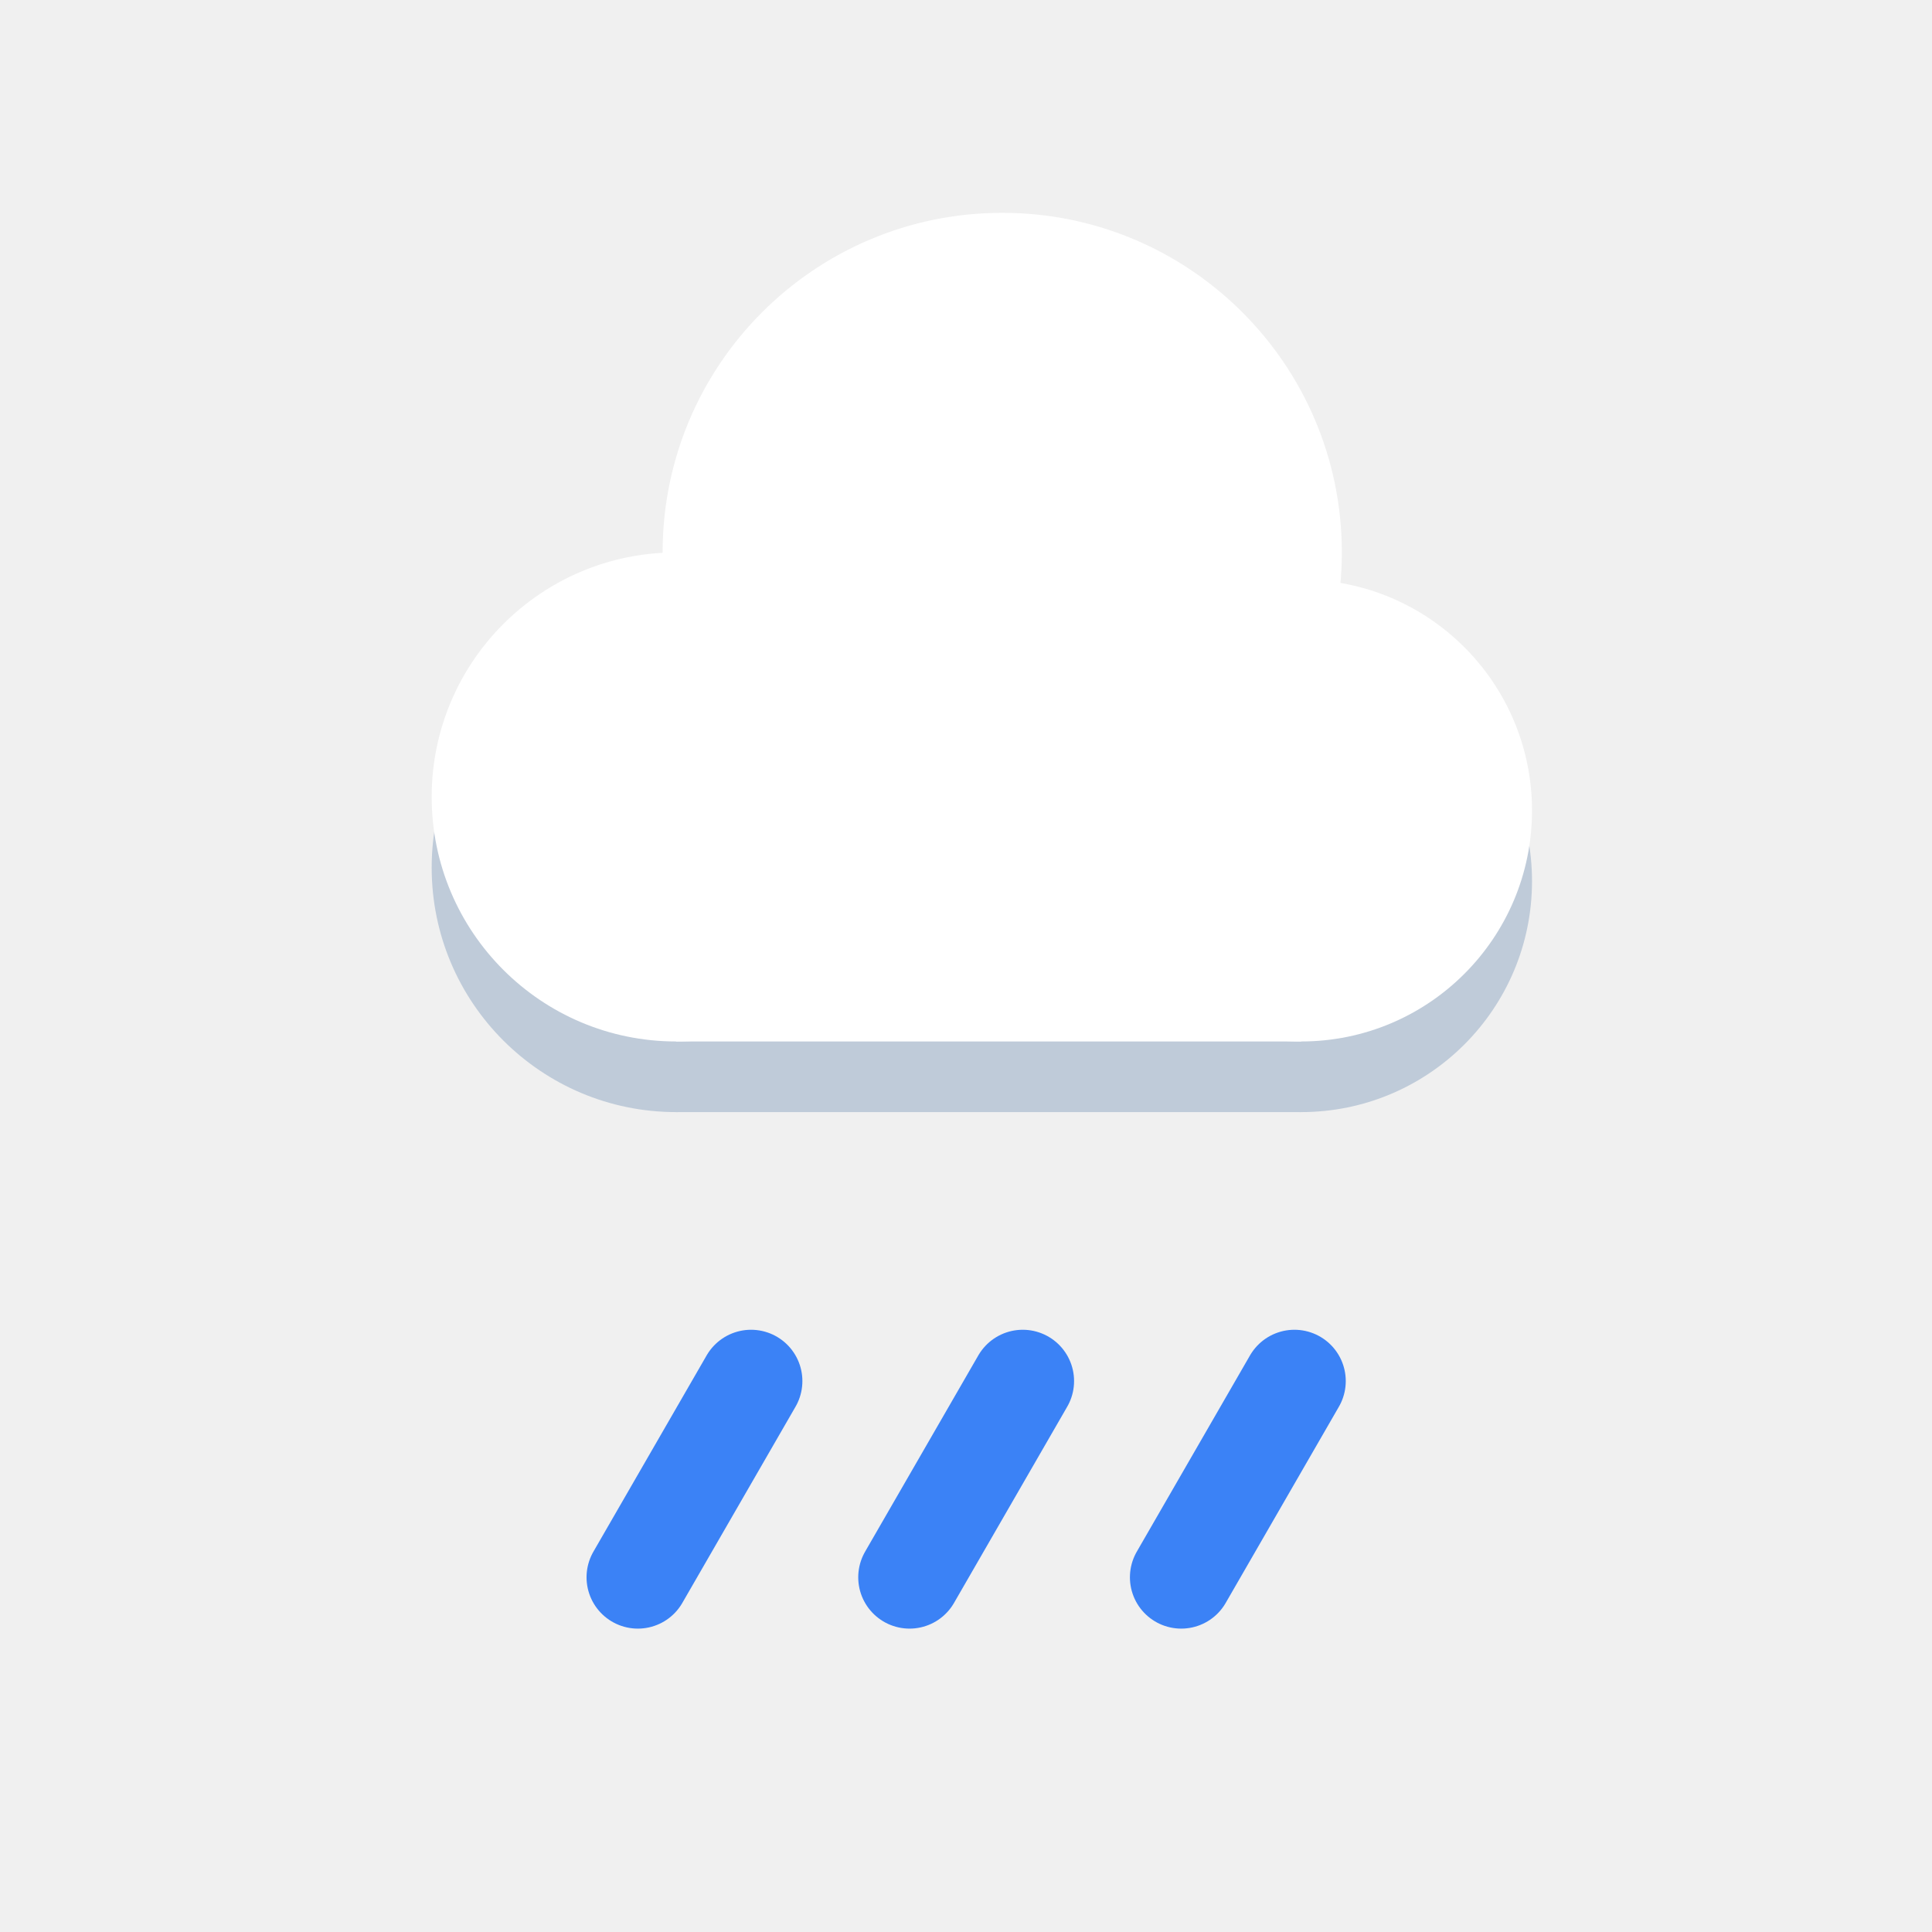
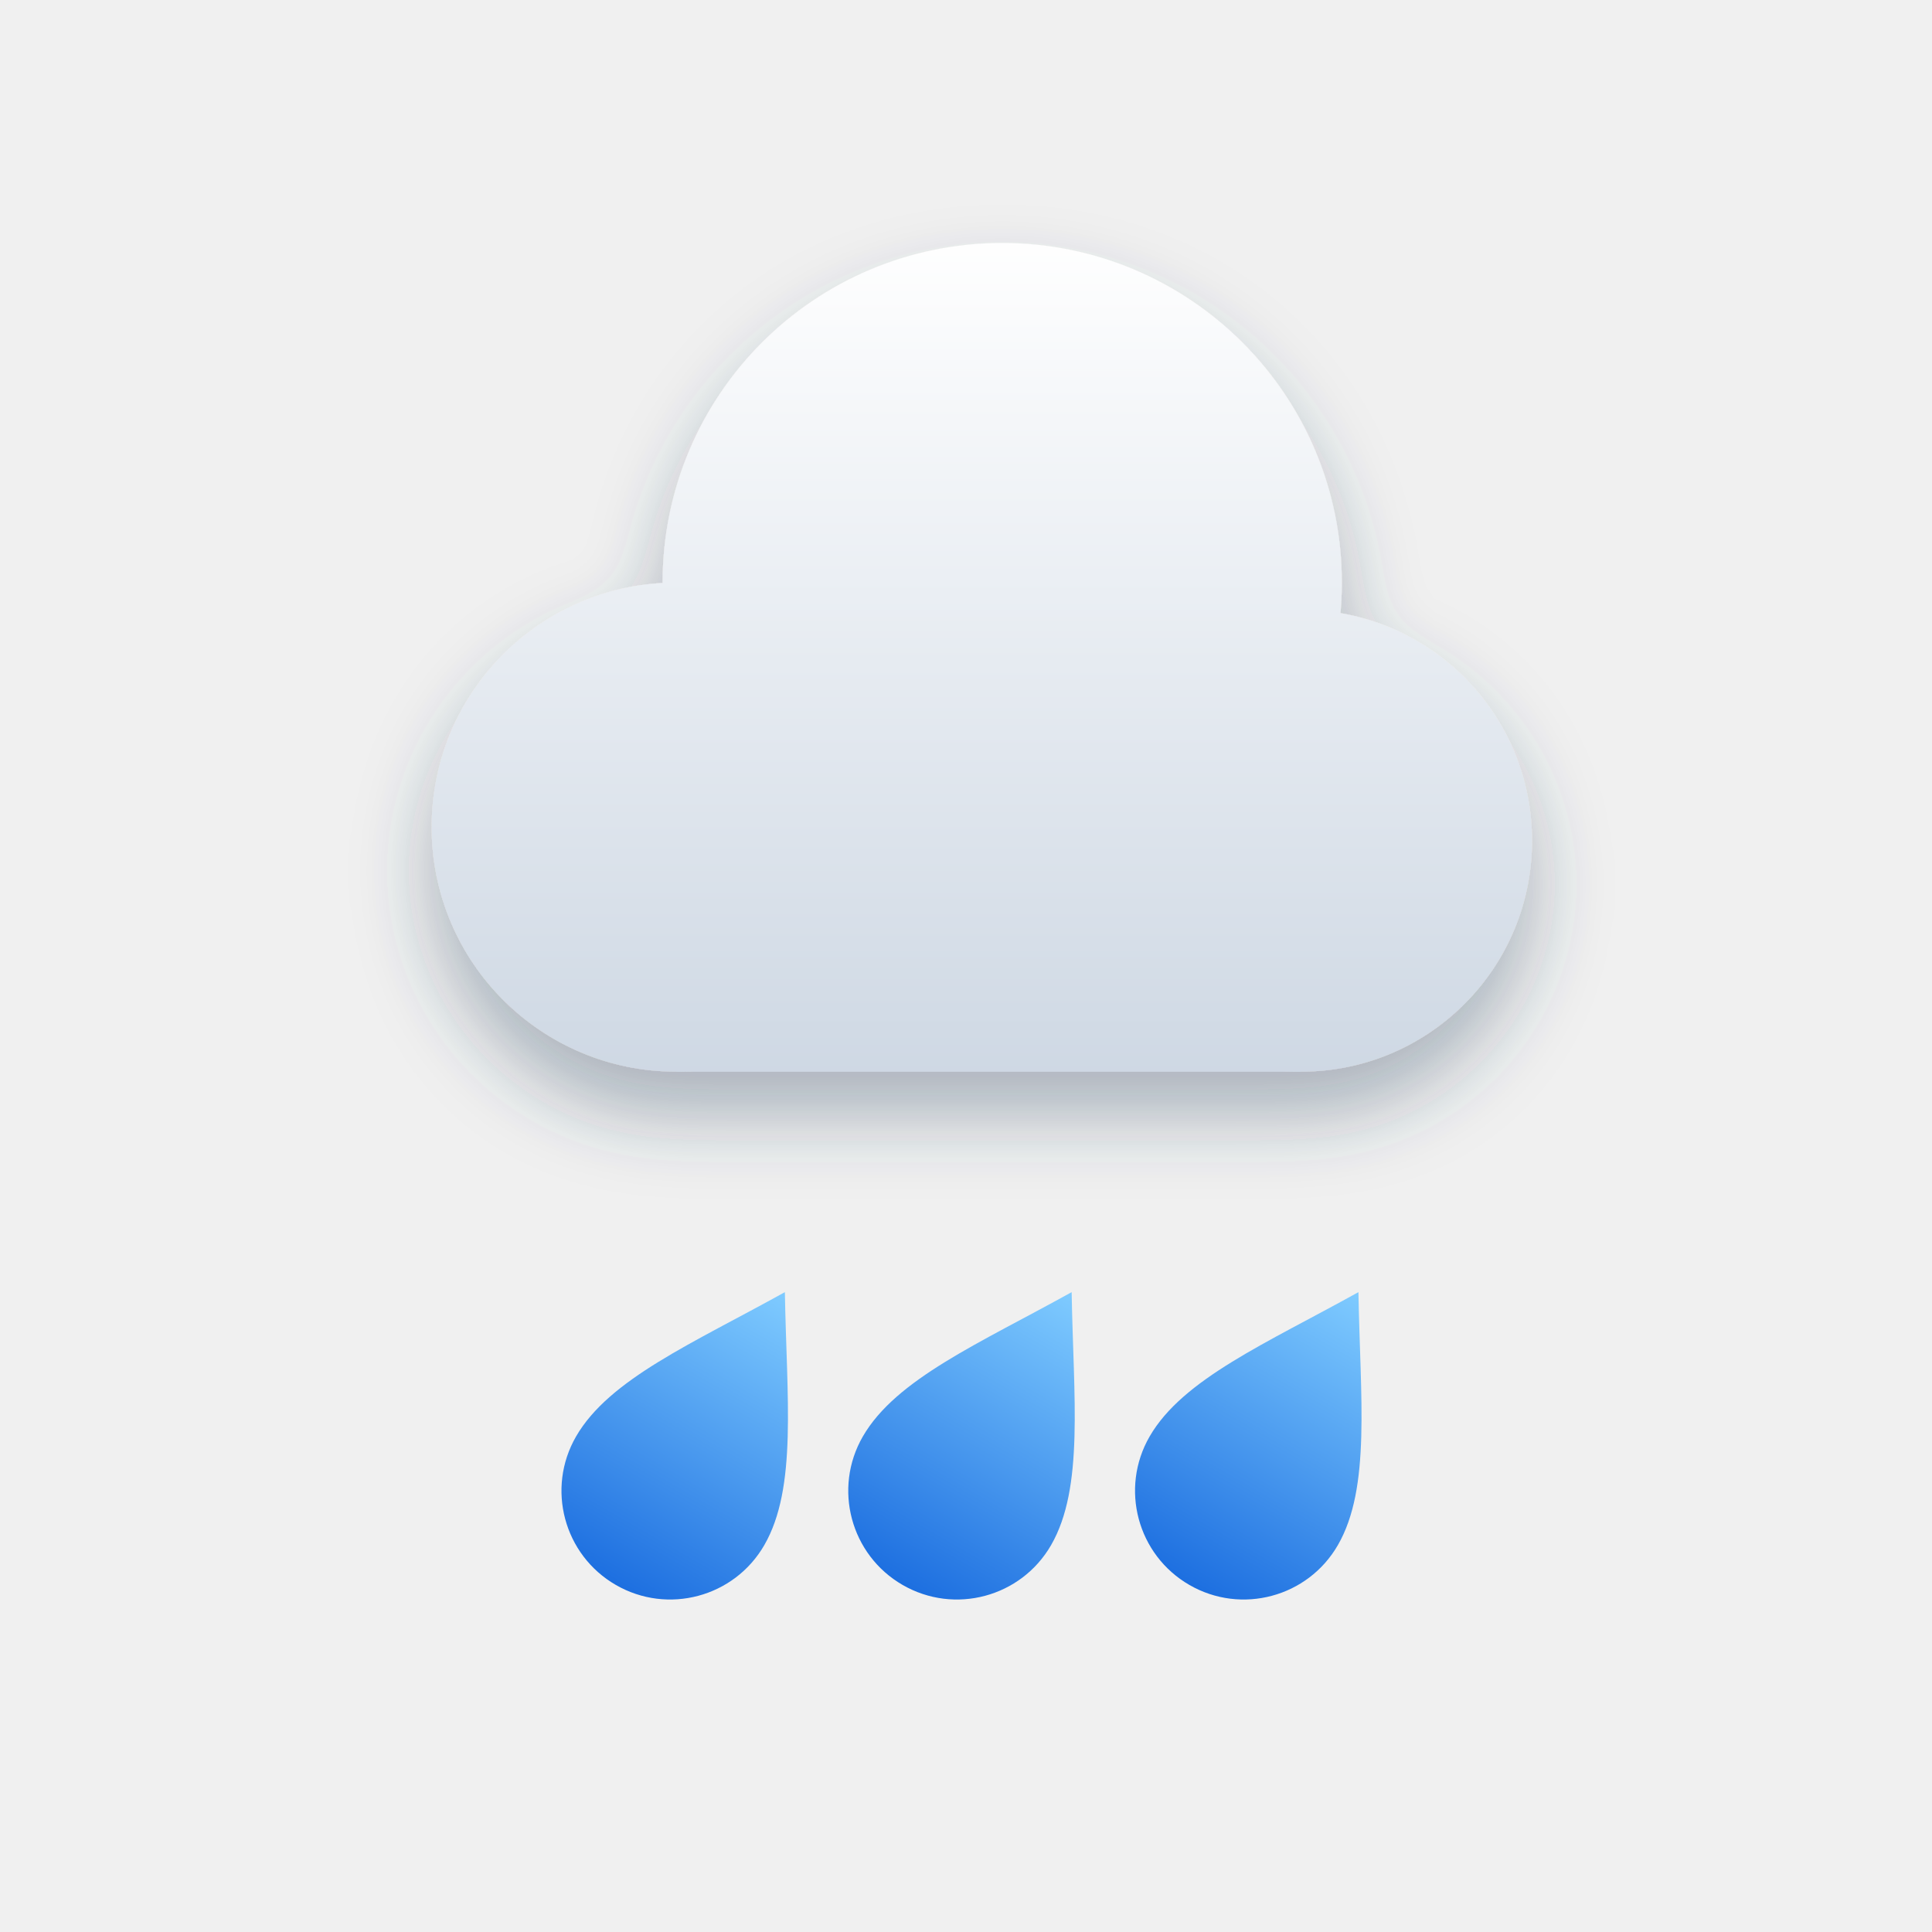
<svg xmlns="http://www.w3.org/2000/svg" viewBox="0 0 64 64" width="64" height="64">
-   <g transform="translate(3.5 -6) scale(0.9)">
-     <g fill="#bfcbd9" transform="translate(0 2.6)">
-       <circle cx="21" cy="36" r="9" />
-       <circle cx="33" cy="27" r="12.5" />
-       <circle cx="44" cy="36.5" r="8.5" />
-       <rect x="21" y="33" width="23" height="12" />
-     </g>
-     <g fill="#ffffff">
-       <circle cx="21" cy="36" r="9" />
-       <circle cx="33" cy="27" r="12.5" />
-       <circle cx="44" cy="36.5" r="8.5" />
-       <rect x="21" y="33" width="23" height="12" />
-     </g>
+   <defs>
+     <linearGradient id="wolke" gradientUnits="userSpaceOnUse" x1="0" y1="14" x2="0" y2="46">
+       <stop offset="0" stop-color="#ffffff" />
+       <stop offset="1" stop-color="#cdd7e3" />
+     </linearGradient>
+     <linearGradient id="wolke2" gradientUnits="userSpaceOnUse" x1="0" y1="14" x2="0" y2="46">
+       <stop offset="0" stop-color="#c2ccd8" />
+       <stop offset="1" stop-color="#8f9dae" />
+     </linearGradient>
+     <radialGradient id="sonne" cx="0.38" cy="0.35" r="0.75">
+       <stop offset="0" stop-color="#fff27a" />
+       <stop offset="1" stop-color="#ff9f0f" />
+     </radialGradient>
+     <linearGradient id="tropfen" x1="0" y1="0" x2="0" y2="1">
+       <stop offset="0" stop-color="#7fcbff" />
+       <stop offset="1" stop-color="#1d6fe0" />
+     </linearGradient>
+     <radialGradient id="mond" cx="0.38" cy="0.35" r="0.75">
+       <stop offset="0" stop-color="#fff6c4" />
+       <stop offset="1" stop-color="#f0b400" />
+     </radialGradient>
+     <filter id="schatten" x="-20%" y="-20%" width="140%" height="150%">
+       <feDropShadow dx="0" dy="1.6" stdDeviation="1.4" flood-color="#30455f" flood-opacity="0.35" />
+     </filter>
+   </defs>
+   <g transform="translate(3.5 -5) scale(0.9)" filter="url(#schatten)" fill="url(#wolke)">
+     <circle cx="21" cy="36" r="9" />
+     <circle cx="33" cy="27" r="12.5" />
+     <circle cx="44" cy="36.5" r="8.5" />
+     <rect x="21" y="33" width="23" height="12" />
  </g>
-   <path d="M24.88 45.75l-3.75 6.50M33.88 45.75l-3.75 6.50M42.88 45.75l-3.75 6.50" stroke="#3b82f6" stroke-width="3.4" stroke-linecap="round" fill="none" />
+   <path d="M0 -6C1.8 -3 3.6 -0.6 3.6 1.6a3.6 3.6 0 0 1-7.2 0C-3.6 -0.6 -1.8 -3 0 -6Z" fill="url(#tropfen)" transform="translate(23 48) rotate(30)" />
+   <path d="M0 -6C1.8 -3 3.6 -0.6 3.6 1.6a3.6 3.6 0 0 1-7.2 0C-3.6 -0.6 -1.8 -3 0 -6Z" fill="url(#tropfen)" transform="translate(32.5 48) rotate(30)" />
+   <path d="M0 -6C1.8 -3 3.6 -0.6 3.6 1.6a3.6 3.6 0 0 1-7.2 0C-3.6 -0.6 -1.8 -3 0 -6Z" fill="url(#tropfen)" transform="translate(42 48) rotate(30)" />
</svg>
